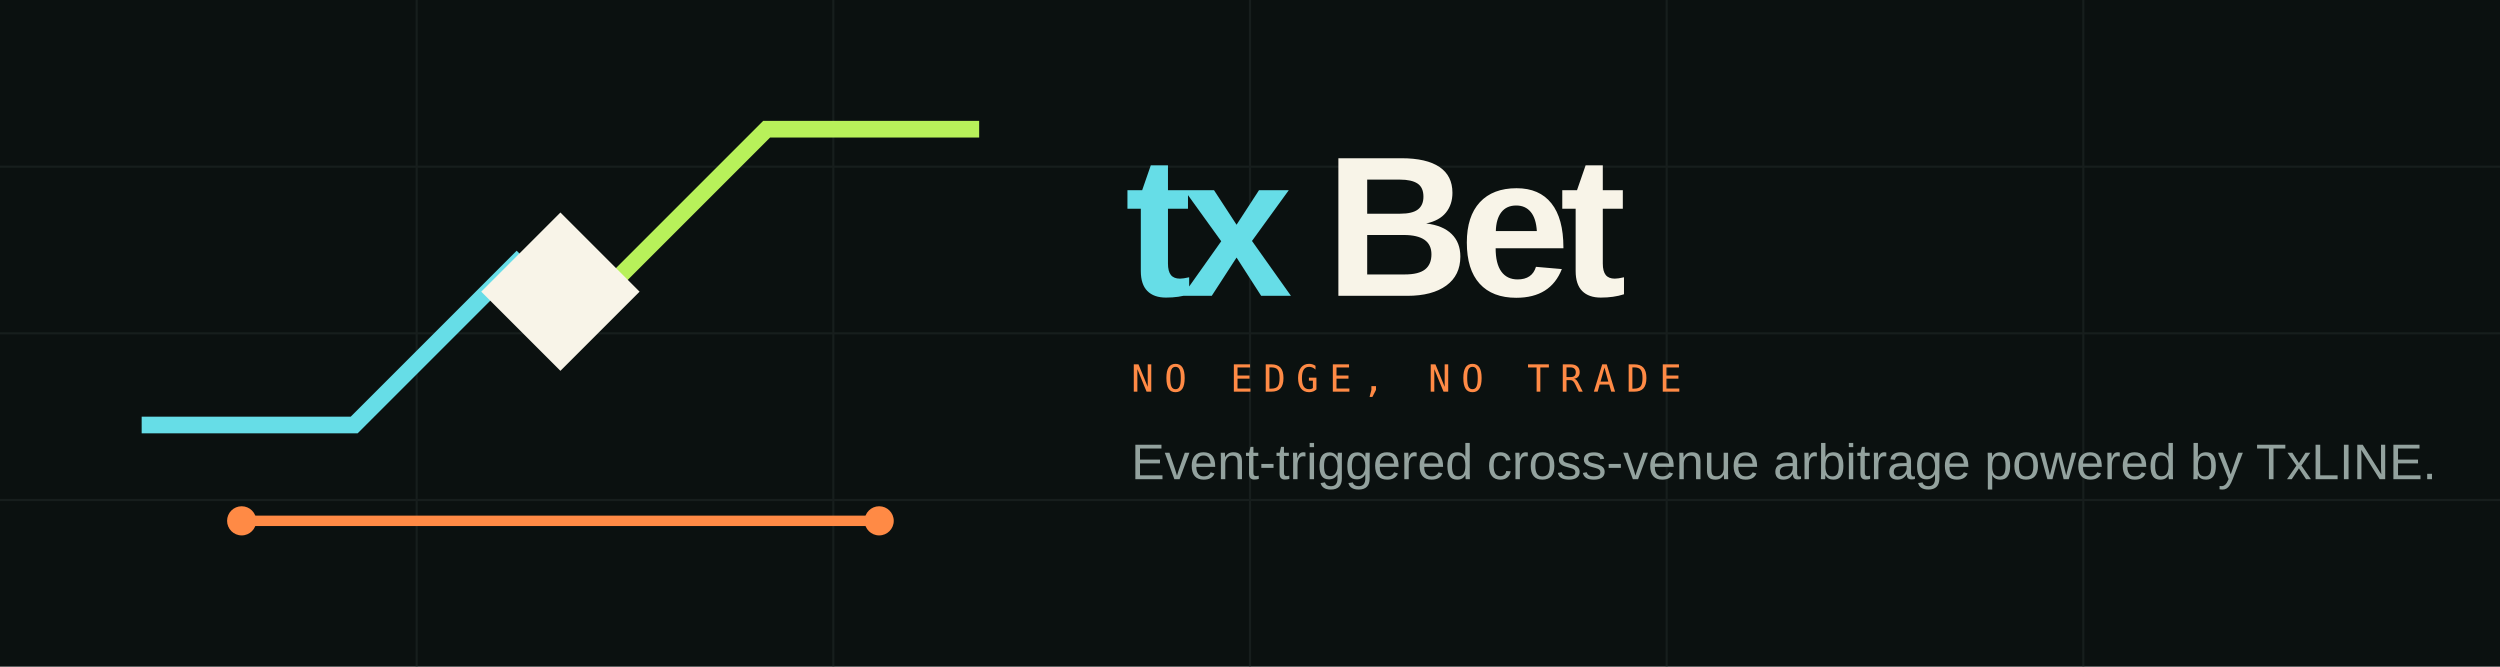
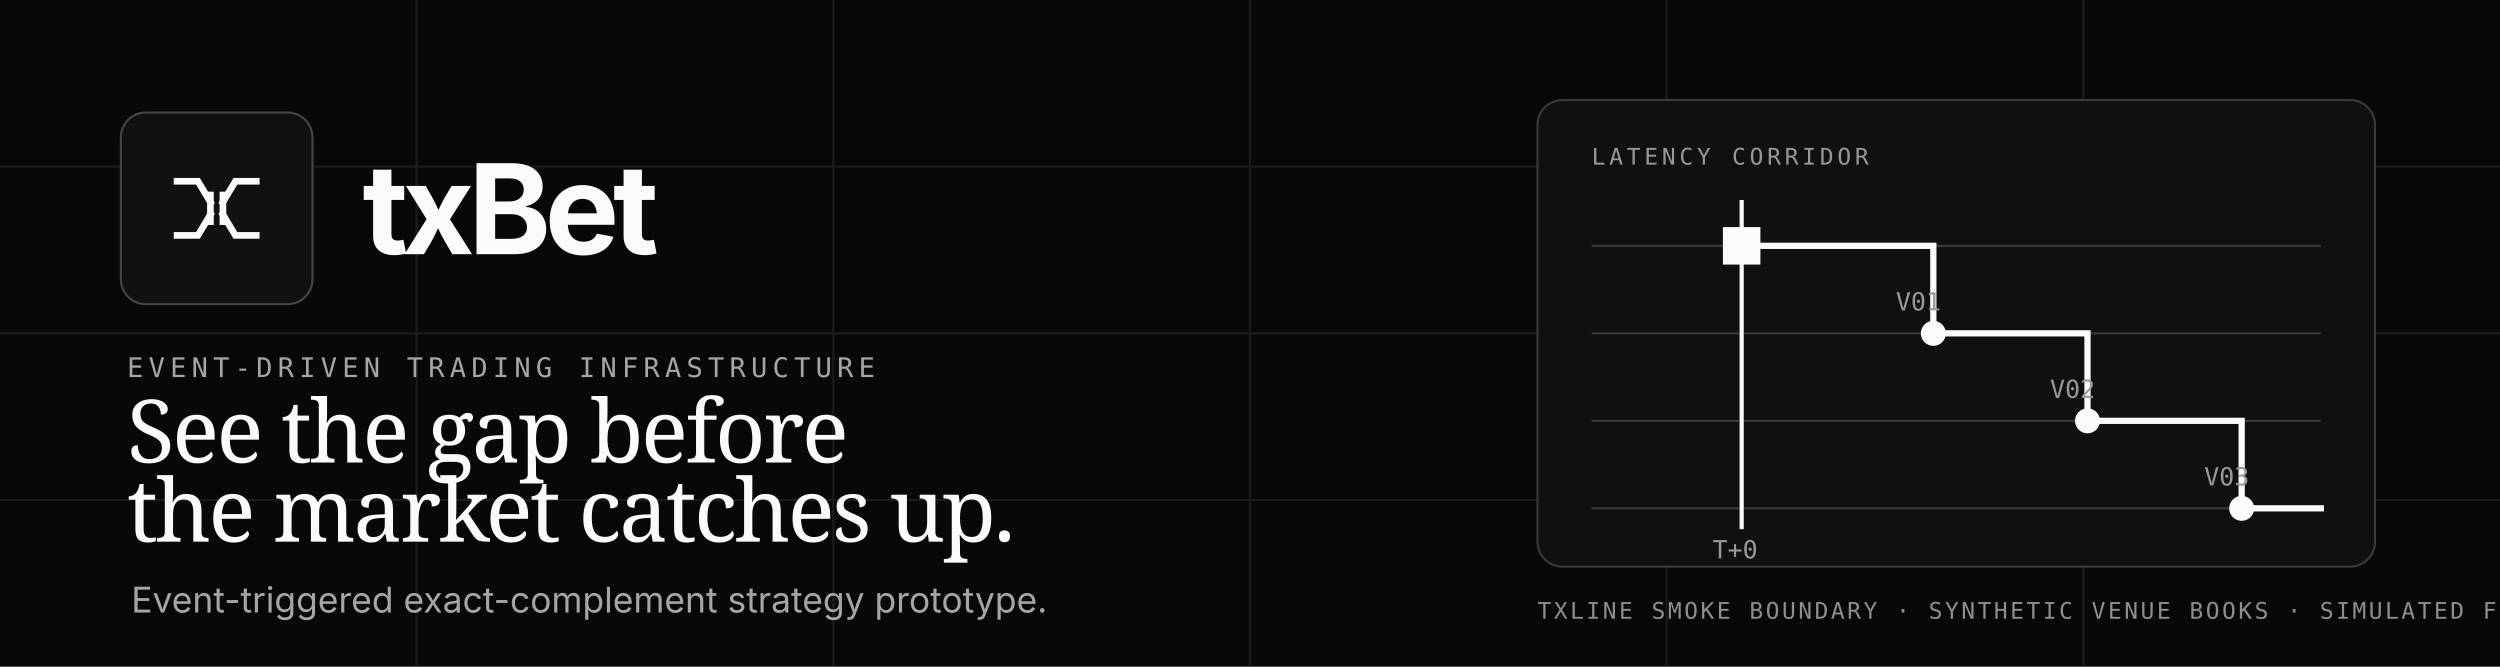
<svg xmlns="http://www.w3.org/2000/svg" width="1200" height="320" viewBox="0 0 1200 320" fill="none">
-   <rect width="1200" height="320" fill="#0B1110" />
-   <path d="M0 80H1200M0 160H1200M0 240H1200M200 0V320M400 0V320M600 0V320M800 0V320M1000 0V320" stroke="#26302D" stroke-opacity="0.45" />
-   <path d="M72 204H170L248 126" stroke="#66DDE7" stroke-width="8" stroke-linecap="square" />
-   <path d="M466 62H368L290 140" stroke="#B8F15A" stroke-width="8" stroke-linecap="square" />
-   <path d="M269 102L307 140L269 178L231 140L269 102Z" fill="#F8F4E8" />
-   <path d="M116 250H422" stroke="#FF8A45" stroke-width="5" />
-   <circle cx="116" cy="250" r="7" fill="#FF8A45" />
-   <circle cx="422" cy="250" r="7" fill="#FF8A45" />
-   <text x="540" y="142" fill="#66DDE7" font-family="Arial, sans-serif" font-size="96" font-weight="800" letter-spacing="-5">tx</text>
-   <text x="636" y="142" fill="#F8F4E8" font-family="Arial, sans-serif" font-size="96" font-weight="800" letter-spacing="-5">Bet</text>
-   <text x="543" y="188" fill="#FF8A45" font-family="monospace" font-size="18" letter-spacing="5">NO EDGE, NO TRADE</text>
-   <text x="543" y="230" fill="#93A29E" font-family="Arial, sans-serif" font-size="24">Event-triggered cross-venue arbitrage powered by TxLINE.</text>
+   <rect width="1200" height="320" fill="#080808" />
+   <path d="M0 80H1200M0 160H1200M0 240H1200M200 0V320M400 0V320M600 0V320M800 0V320M1000 0V320" stroke="#343434" stroke-opacity="0.46" />
+   <rect x="58" y="54" width="92" height="92" rx="12" fill="#111111" stroke="#464646" />
+   <g transform="translate(80 76)">
+     <path d="M5 11H15L21 21M5 37H15L21 27M27 21L33 11H43M27 27L33 37H43" stroke="#FAFAFA" stroke-width="3.2" stroke-linecap="square" stroke-linejoin="miter" />
+     <path d="M21 16V32M27 16V32" stroke="#FAFAFA" stroke-width="3.2" />
+   </g>
+   <text x="174" y="122" fill="#FAFAFA" font-family="Inter, Arial, sans-serif" font-size="60" font-weight="650" letter-spacing="-3">txBet</text>
+   <text x="61" y="181" fill="#A6A6A6" font-family="JetBrains Mono, monospace" font-size="13" letter-spacing="2.5">EVENT-DRIVEN TRADING INFRASTRUCTURE</text>
+   <text fill="#FAFAFA" font-family="Instrument Serif, Georgia, serif" font-size="42" letter-spacing="-1.2">
+     <tspan x="61" y="222">See the gap before</tspan>
+     <tspan x="61" y="260">the market catches up.</tspan>
+   </text>
+   <text x="63" y="294" fill="#A6A6A6" font-family="Inter, Arial, sans-serif" font-size="17">Event-triggered exact-complement strategy prototype.</text>
+   <g transform="translate(738 48)">
+     <rect width="402" height="224" rx="12" fill="#101010" stroke="#3A3A3A" />
+     <text x="26" y="31" fill="#999999" font-family="JetBrains Mono, monospace" font-size="11" letter-spacing="1.8">LATENCY CORRIDOR</text>
+     <path d="M26 70H376M26 112H376M26 154H376M26 196H376" stroke="#3A3A3A" />
+     <path d="M98 48V206" stroke="#FAFAFA" stroke-width="2" />
+     <path d="M98 70H190V112H264V154H338V196H376" stroke="#FAFAFA" stroke-width="3" stroke-linecap="square" stroke-linejoin="miter" />
+     <rect x="89" y="61" width="18" height="18" fill="#FAFAFA" />
+     <circle cx="190" cy="112" r="6" fill="#FAFAFA" />
+     <circle cx="264" cy="154" r="6" fill="#FAFAFA" />
+     <circle cx="338" cy="196" r="6" fill="#FAFAFA" />
+     <text x="84" y="220" fill="#999999" font-family="JetBrains Mono, monospace" font-size="12">T+0</text>
+     <text x="172" y="101" fill="#999999" font-family="JetBrains Mono, monospace" font-size="12">V01</text>
+     <text x="246" y="143" fill="#999999" font-family="JetBrains Mono, monospace" font-size="12">V02</text>
+     <text x="320" y="185" fill="#999999" font-family="JetBrains Mono, monospace" font-size="12">V03</text>
+   </g>
+   <text x="738" y="297" fill="#8F8F8F" font-family="JetBrains Mono, monospace" font-size="11" letter-spacing="1.2">TXLINE SMOKE BOUNDARY · SYNTHETIC VENUE BOOKS · SIMULATED FILLS</text>
</svg>
